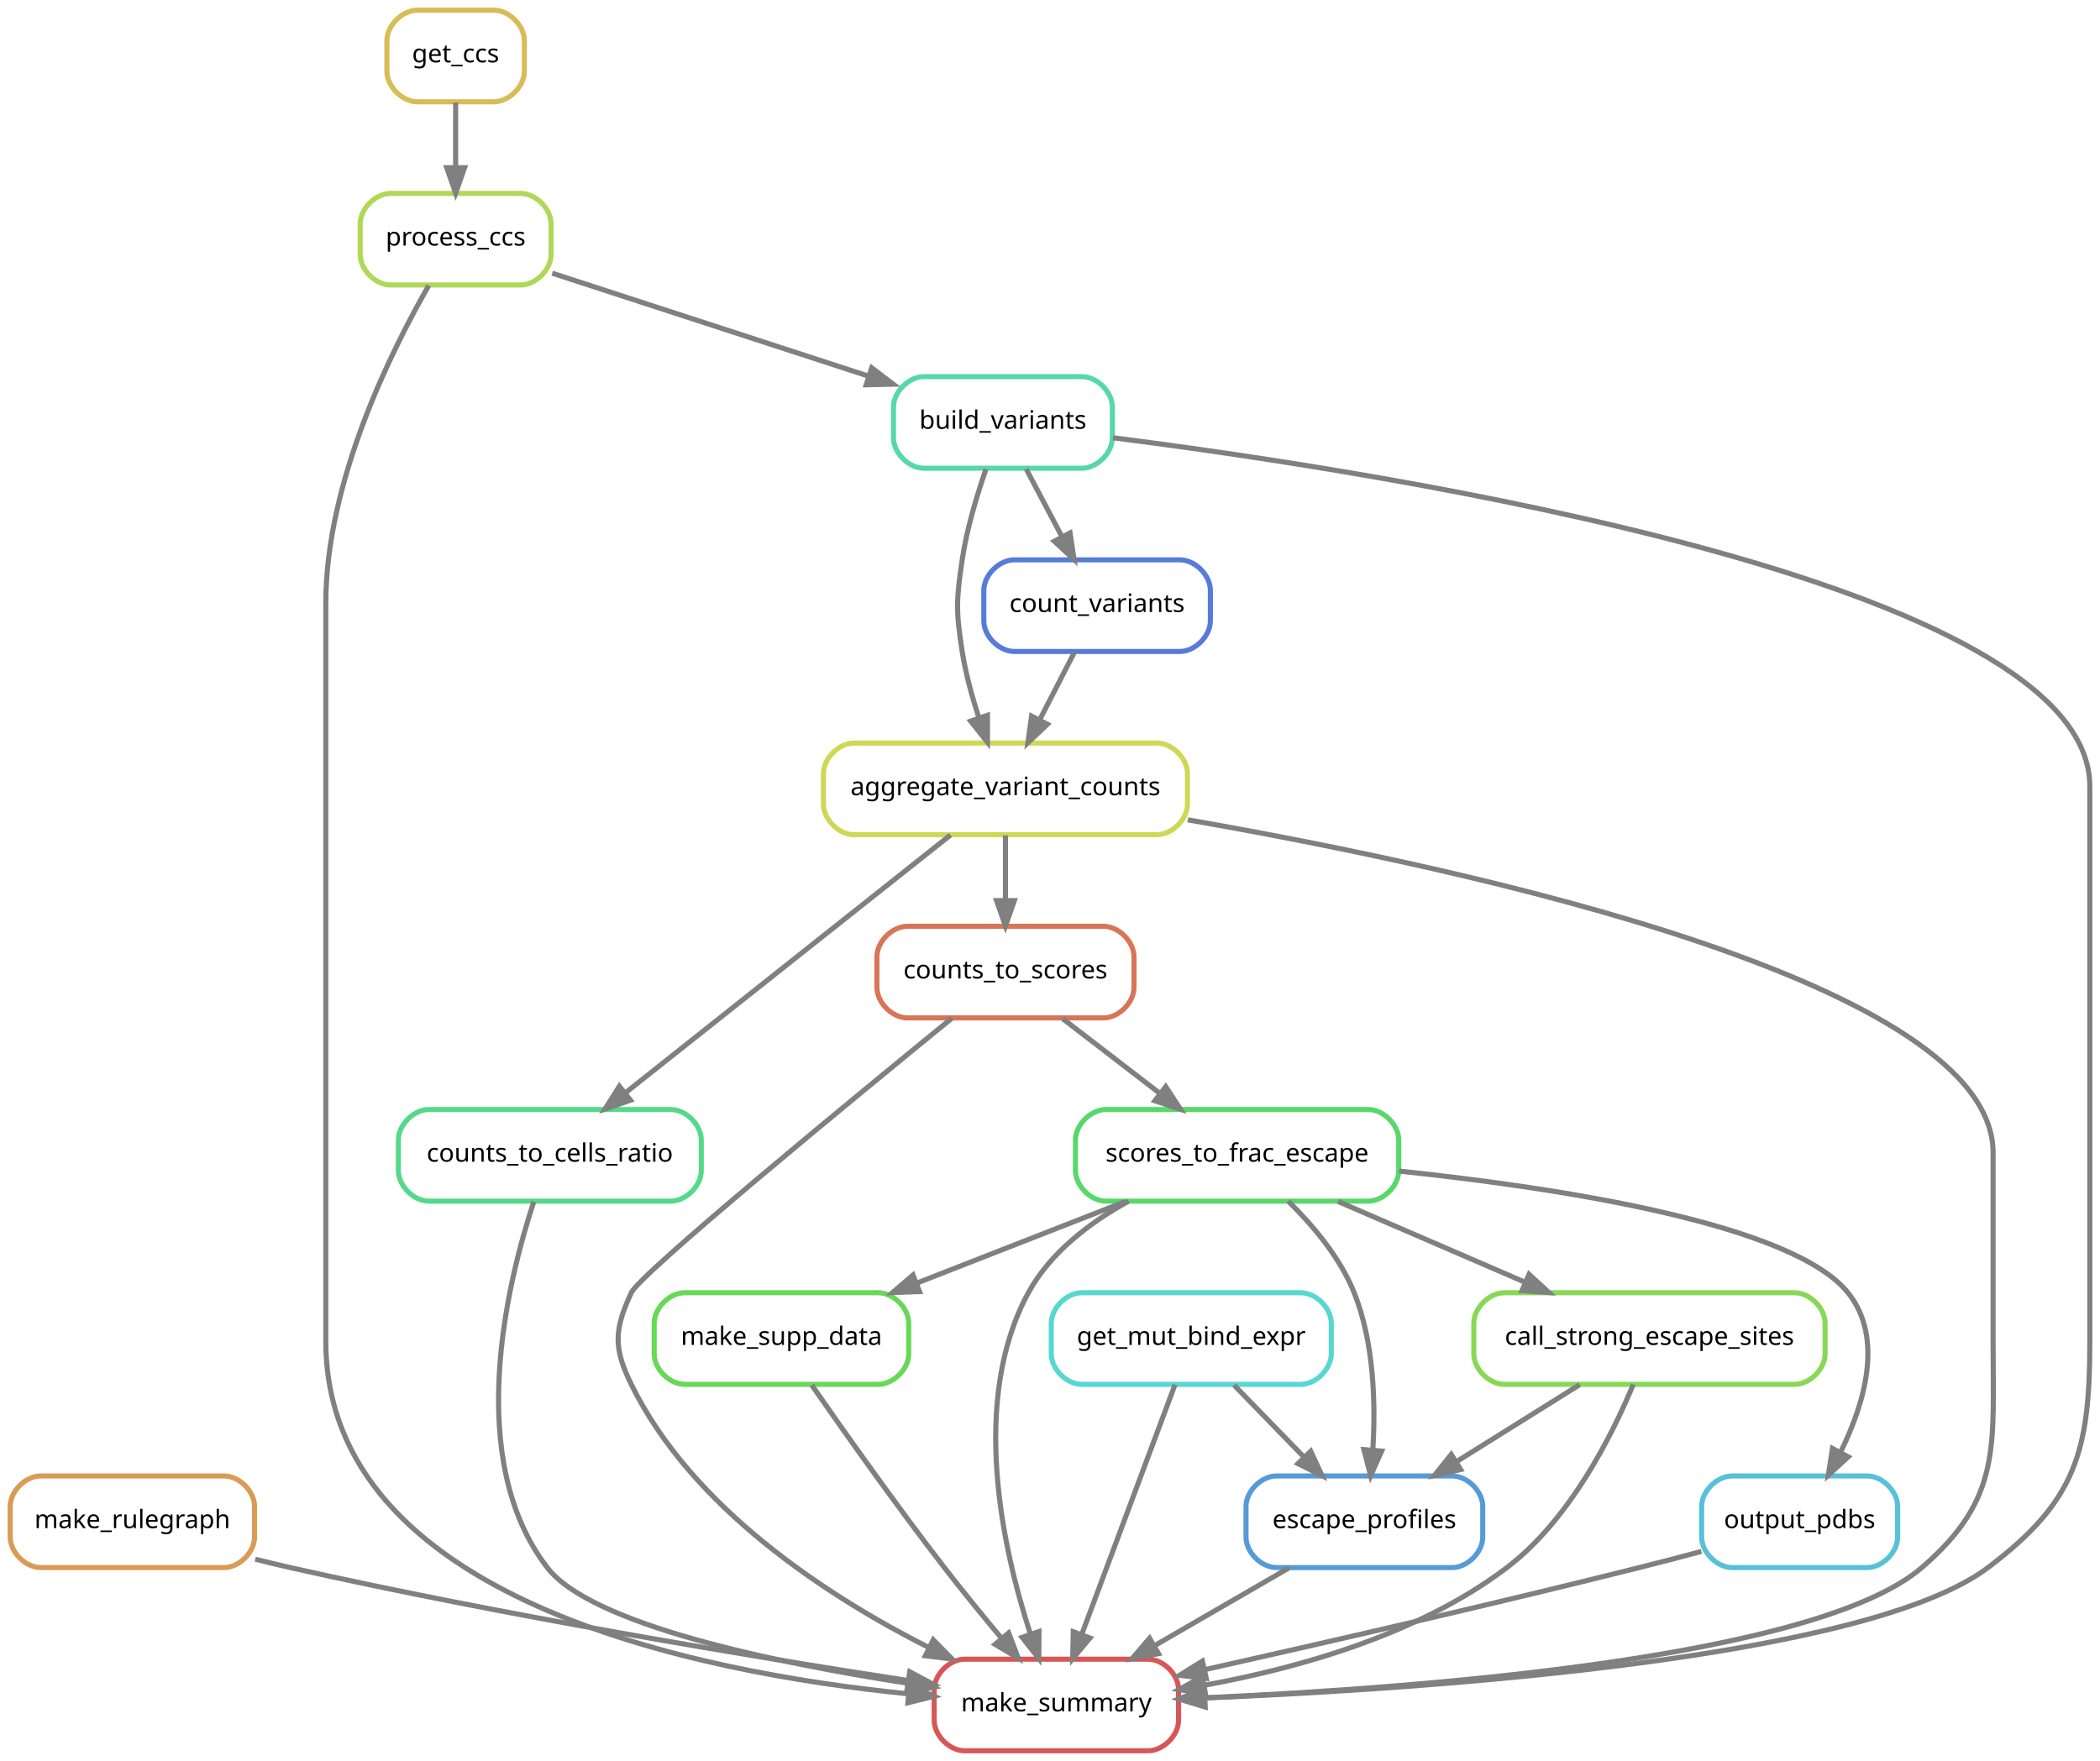
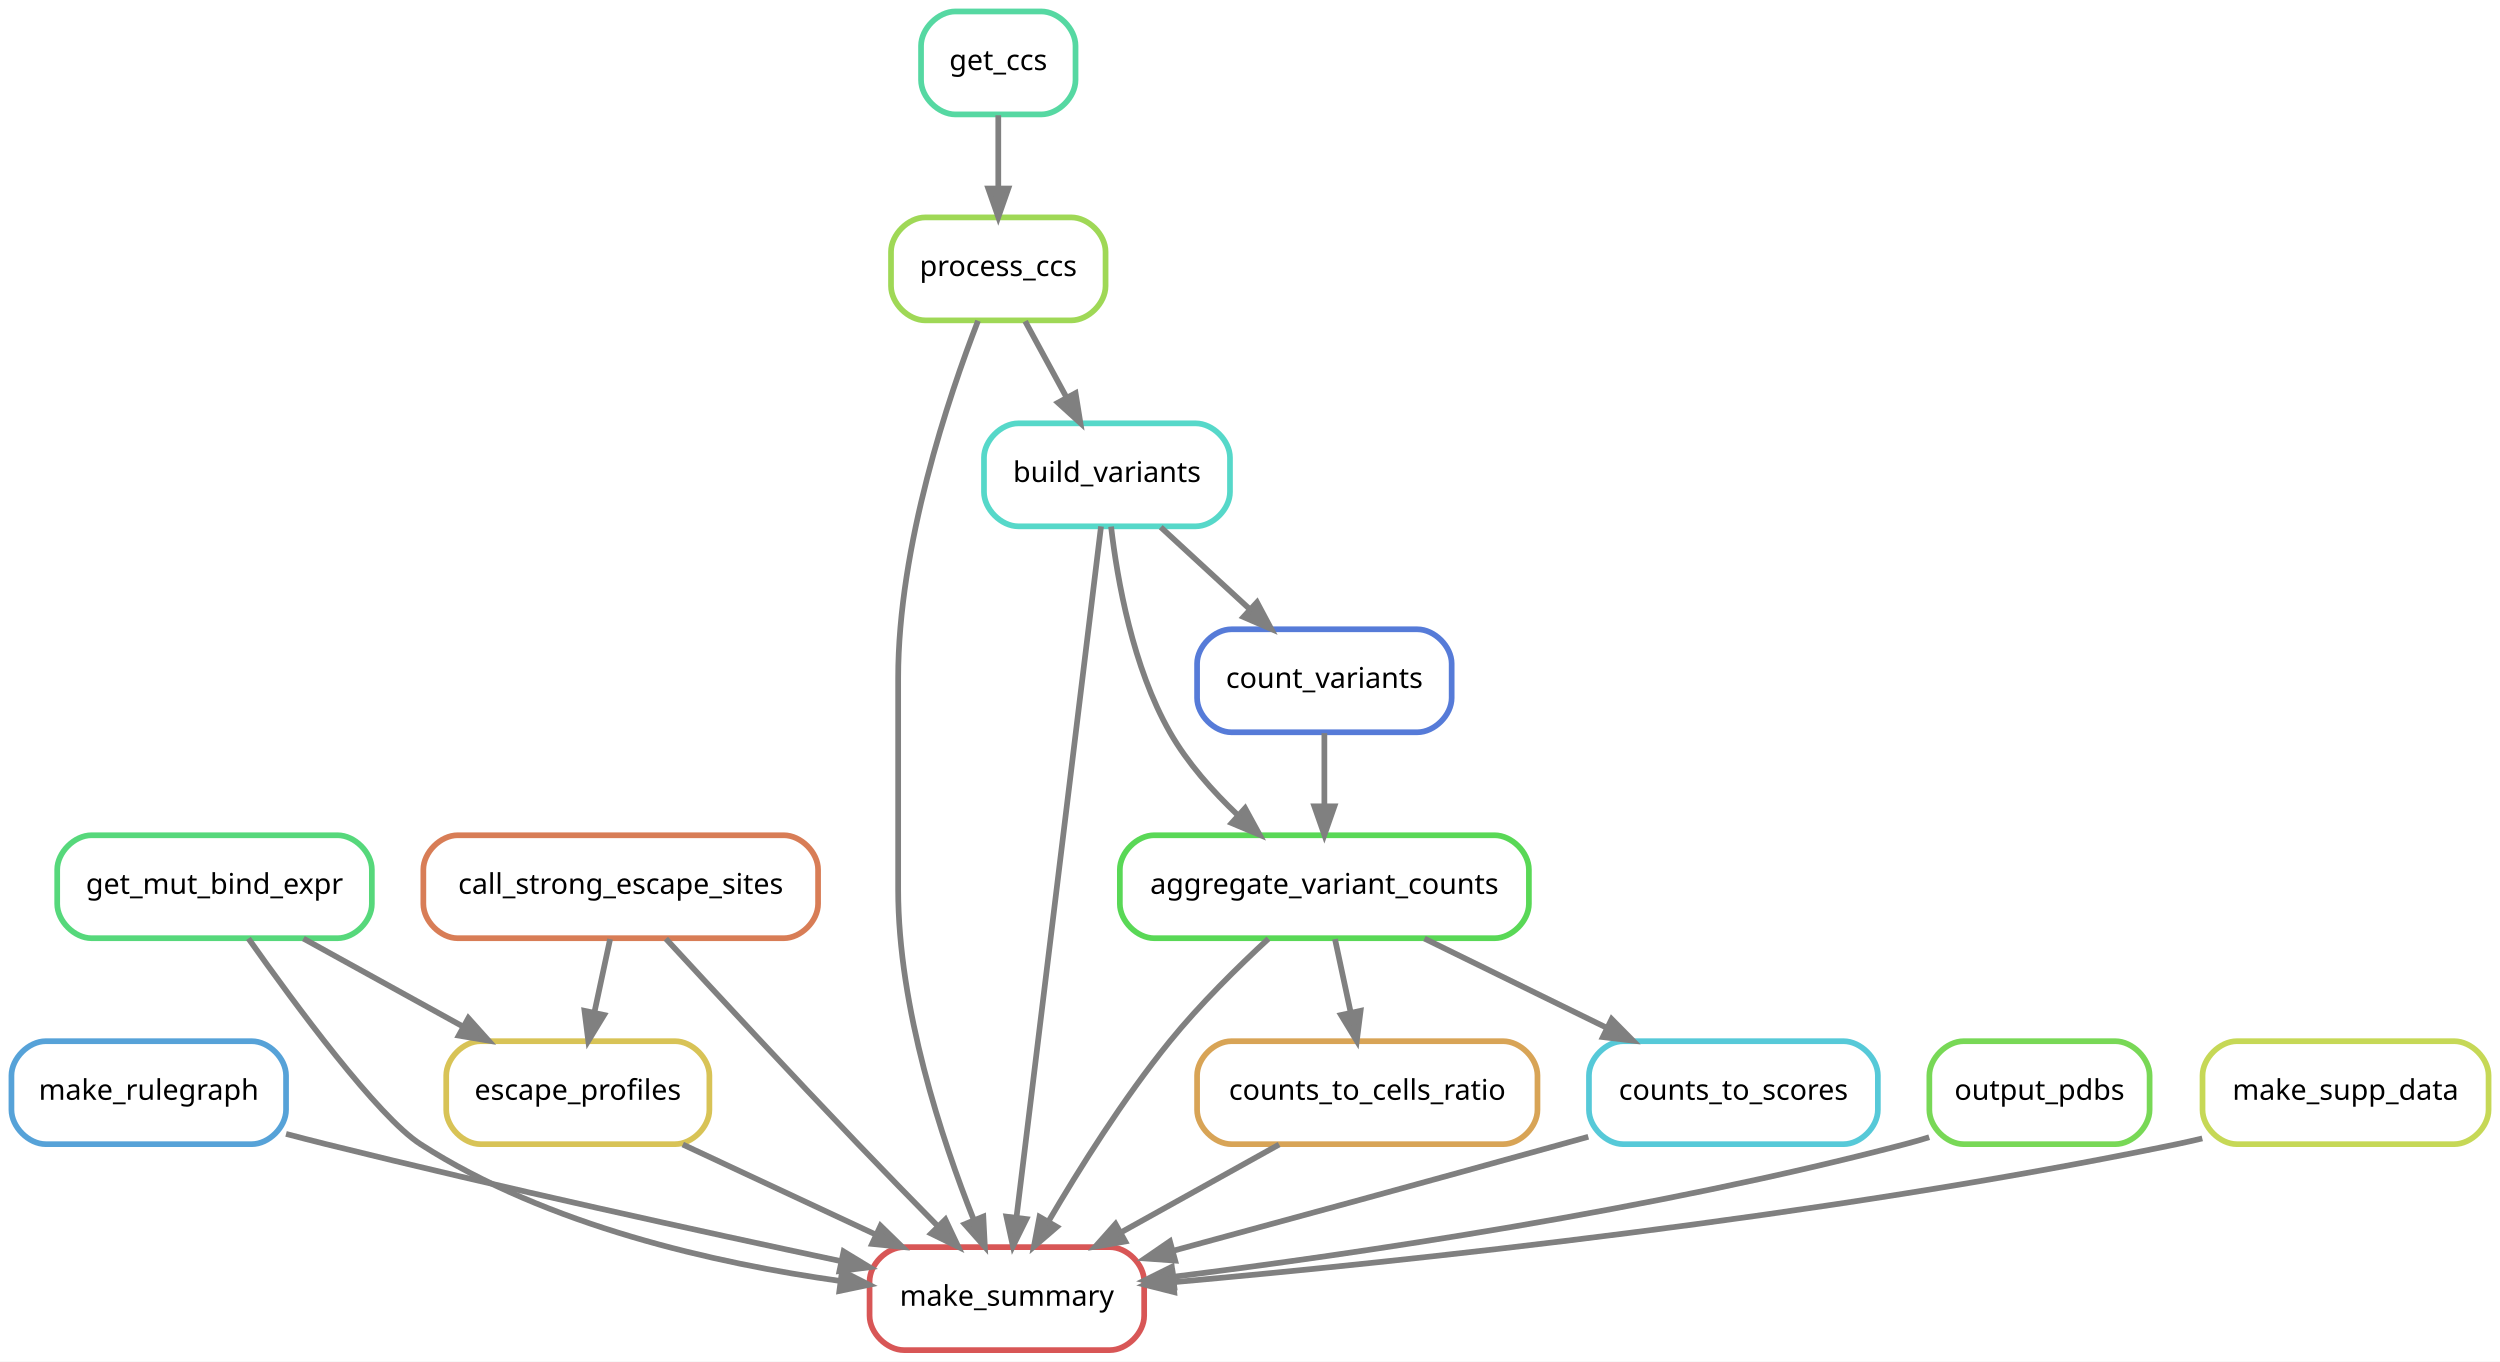
- <svg xmlns="http://www.w3.org/2000/svg" width="825pt" height="692pt" viewBox="0.00 0.00 825.00 692.00">
-   <g id="graph0" class="graph" transform="scale(1 1) rotate(0) translate(4 688)">
-     <polygon fill="white" stroke="transparent" points="-4,4 -4,-688 821,-688 821,4 -4,4" />
+ <svg xmlns="http://www.w3.org/2000/svg" width="874pt" height="476pt" viewBox="0.00 0.00 874.00 476.00">
+   <g id="graph0" class="graph" transform="scale(1 1) rotate(0) translate(4 472)">
+     <polygon fill="white" stroke="transparent" points="-4,4 -4,-472 870,-472 870,4 -4,4" />
    <g id="node1" class="node">
-       <path fill="none" stroke="#d85656" stroke-width="2" d="M447,-36C447,-36 375,-36 375,-36 369,-36 363,-30 363,-24 363,-24 363,-12 363,-12 363,-6 369,0 375,0 375,0 447,0 447,0 453,0 459,-6 459,-12 459,-12 459,-24 459,-24 459,-30 453,-36 447,-36" />
-       <text text-anchor="middle" x="411" y="-15.5" font-family="sans" font-size="10.00">make_summary</text>
+       <path fill="none" stroke="#d85656" stroke-width="2" d="M384,-36C384,-36 312,-36 312,-36 306,-36 300,-30 300,-24 300,-24 300,-12 300,-12 300,-6 306,0 312,0 312,0 384,0 384,0 390,0 396,-6 396,-12 396,-12 396,-24 396,-24 396,-30 390,-36 384,-36" />
+       <text text-anchor="middle" x="348" y="-15.5" font-family="sans" font-size="10.00">make_summary</text>
    </g>
    <g id="node2" class="node">
-       <path fill="none" stroke="#d89c56" stroke-width="2" d="M84,-108C84,-108 12,-108 12,-108 6,-108 0,-102 0,-96 0,-96 0,-84 0,-84 0,-78 6,-72 12,-72 12,-72 84,-72 84,-72 90,-72 96,-78 96,-84 96,-84 96,-96 96,-96 96,-102 90,-108 84,-108" />
+       <path fill="none" stroke="#56a2d8" stroke-width="2" d="M84,-108C84,-108 12,-108 12,-108 6,-108 0,-102 0,-96 0,-96 0,-84 0,-84 0,-78 6,-72 12,-72 12,-72 84,-72 84,-72 90,-72 96,-78 96,-84 96,-84 96,-96 96,-96 96,-102 90,-108 84,-108" />
      <text text-anchor="middle" x="48" y="-87.5" font-family="sans" font-size="10.00">make_rulegraph</text>
    </g>
-     <g id="edge2" class="edge">
-       <path fill="none" stroke="grey" stroke-width="2" d="M96.29,-75.29C100.91,-74.12 105.54,-73 110,-72 193.69,-53.2 291.7,-37.01 352.58,-27.63" />
-       <polygon fill="grey" stroke="grey" stroke-width="2" points="353.41,-31.05 362.76,-26.07 352.35,-24.13 353.41,-31.05" />
+     <g id="edge11" class="edge">
+       <path fill="none" stroke="grey" stroke-width="2" d="M96,-75.59C100.72,-74.35 105.45,-73.13 110,-72 171.18,-56.81 241.71,-41.36 290.02,-31.09" />
+       <polygon fill="grey" stroke="grey" stroke-width="2" points="290.92,-34.48 299.97,-28.98 289.47,-27.63 290.92,-34.48" />
    </g>
    <g id="node3" class="node">
-       <path fill="none" stroke="#56d8d0" stroke-width="2" d="M507,-180C507,-180 421,-180 421,-180 415,-180 409,-174 409,-168 409,-168 409,-156 409,-156 409,-150 415,-144 421,-144 421,-144 507,-144 507,-144 513,-144 519,-150 519,-156 519,-156 519,-168 519,-168 519,-174 513,-180 507,-180" />
-       <text text-anchor="middle" x="464" y="-159.5" font-family="sans" font-size="10.00">get_mut_bind_expr</text>
+       <path fill="none" stroke="#56d87b" stroke-width="2" d="M114,-180C114,-180 28,-180 28,-180 22,-180 16,-174 16,-168 16,-168 16,-156 16,-156 16,-150 22,-144 28,-144 28,-144 114,-144 114,-144 120,-144 126,-150 126,-156 126,-156 126,-168 126,-168 126,-174 120,-180 114,-180" />
+       <text text-anchor="middle" x="71" y="-159.5" font-family="sans" font-size="10.00">get_mut_bind_expr</text>
+     </g>
+     <g id="edge8" class="edge">
+       <path fill="none" stroke="grey" stroke-width="2" d="M82.84,-143.91C99.13,-120.86 128.13,-81.57 143,-72 187.36,-43.45 246.4,-30.26 289.72,-24.17" />
+       <polygon fill="grey" stroke="grey" stroke-width="2" points="290.37,-27.62 299.83,-22.84 289.45,-20.68 290.37,-27.62" />
+     </g>
+     <g id="node12" class="node">
+       <path fill="none" stroke="#d8c356" stroke-width="2" d="M232,-108C232,-108 164,-108 164,-108 158,-108 152,-102 152,-96 152,-96 152,-84 152,-84 152,-78 158,-72 164,-72 164,-72 232,-72 232,-72 238,-72 244,-78 244,-84 244,-84 244,-96 244,-96 244,-102 238,-108 232,-108" />
+       <text text-anchor="middle" x="198" y="-87.5" font-family="sans" font-size="10.00">escape_profiles</text>
+     </g>
+     <g id="edge20" class="edge">
+       <path fill="none" stroke="grey" stroke-width="2" d="M102.07,-143.88C118.83,-134.64 139.71,-123.13 157.7,-113.21" />
+       <polygon fill="grey" stroke="grey" stroke-width="2" points="159.74,-116.08 166.81,-108.19 156.37,-109.95 159.74,-116.08" />
+     </g>
+     <g id="node4" class="node">
+       <path fill="none" stroke="#9fd856" stroke-width="2" d="M370.5,-396C370.5,-396 319.5,-396 319.5,-396 313.5,-396 307.5,-390 307.5,-384 307.5,-384 307.5,-372 307.5,-372 307.5,-366 313.5,-360 319.5,-360 319.5,-360 370.5,-360 370.5,-360 376.5,-360 382.5,-366 382.5,-372 382.5,-372 382.5,-384 382.5,-384 382.5,-390 376.5,-396 370.5,-396" />
+       <text text-anchor="middle" x="345" y="-375.5" font-family="sans" font-size="10.00">process_ccs</text>
+     </g>
+     <g id="edge5" class="edge">
+       <path fill="none" stroke="grey" stroke-width="2" d="M337.92,-359.85C327.69,-333.49 310,-281.21 310,-235 310,-235 310,-235 310,-161 310,-119.63 325.23,-73.72 336.41,-45.61" />
+       <polygon fill="grey" stroke="grey" stroke-width="2" points="339.76,-46.67 340.31,-36.09 333.28,-44.02 339.76,-46.67" />
+     </g>
+     <g id="node6" class="node">
+       <path fill="none" stroke="#56d8c9" stroke-width="2" d="M414,-324C414,-324 352,-324 352,-324 346,-324 340,-318 340,-312 340,-312 340,-300 340,-300 340,-294 346,-288 352,-288 352,-288 414,-288 414,-288 420,-288 426,-294 426,-300 426,-300 426,-312 426,-312 426,-318 420,-324 414,-324" />
+       <text text-anchor="middle" x="383" y="-303.5" font-family="sans" font-size="10.00">build_variants</text>
+     </g>
+     <g id="edge13" class="edge">
+       <path fill="none" stroke="grey" stroke-width="2" d="M354.39,-359.7C358.76,-351.64 364.06,-341.89 368.9,-332.98" />
+       <polygon fill="grey" stroke="grey" stroke-width="2" points="372.02,-334.56 373.71,-324.1 365.87,-331.22 372.02,-334.56" />
+     </g>
+     <g id="node5" class="node">
+       <path fill="none" stroke="#56d8a2" stroke-width="2" d="M360,-468C360,-468 330,-468 330,-468 324,-468 318,-462 318,-456 318,-456 318,-444 318,-444 318,-438 324,-432 330,-432 330,-432 360,-432 360,-432 366,-432 372,-438 372,-444 372,-444 372,-456 372,-456 372,-462 366,-468 360,-468" />
+       <text text-anchor="middle" x="345" y="-447.5" font-family="sans" font-size="10.00">get_ccs</text>
+     </g>
+     <g id="edge12" class="edge">
+       <path fill="none" stroke="grey" stroke-width="2" d="M345,-431.7C345,-423.98 345,-414.71 345,-406.11" />
+       <polygon fill="grey" stroke="grey" stroke-width="2" points="348.5,-406.1 345,-396.1 341.5,-406.1 348.5,-406.1" />
    </g>
    <g id="edge9" class="edge">
-       <path fill="none" stroke="grey" stroke-width="2" d="M457.61,-143.87C448.49,-119.46 431.69,-74.43 420.94,-45.64" />
-       <polygon fill="grey" stroke="grey" stroke-width="2" points="424.19,-44.33 417.42,-36.19 417.63,-46.78 424.19,-44.33" />
+       <path fill="none" stroke="grey" stroke-width="2" d="M380.92,-287.97C375.07,-240.19 358.48,-104.62 351.34,-46.27" />
+       <polygon fill="grey" stroke="grey" stroke-width="2" points="354.81,-45.81 350.12,-36.31 347.86,-46.66 354.81,-45.81" />
+     </g>
+     <g id="node7" class="node">
+       <path fill="none" stroke="#59d856" stroke-width="2" d="M518.5,-180C518.5,-180 399.5,-180 399.5,-180 393.5,-180 387.5,-174 387.5,-168 387.5,-168 387.5,-156 387.5,-156 387.5,-150 393.5,-144 399.5,-144 399.5,-144 518.5,-144 518.5,-144 524.5,-144 530.5,-150 530.5,-156 530.5,-156 530.5,-168 530.5,-168 530.5,-174 524.5,-180 518.5,-180" />
+       <text text-anchor="middle" x="459" y="-159.5" font-family="sans" font-size="10.00">aggregate_variant_counts</text>
+     </g>
+     <g id="edge14" class="edge">
+       <path fill="none" stroke="grey" stroke-width="2" d="M384.43,-287.9C386.61,-269.19 391.98,-238.81 405,-216 411.09,-205.32 419.95,-195.37 428.73,-187.04" />
+       <polygon fill="grey" stroke="grey" stroke-width="2" points="431.28,-189.45 436.36,-180.15 426.59,-184.25 431.28,-189.45" />
+     </g>
+     <g id="node8" class="node">
+       <path fill="none" stroke="#567bd8" stroke-width="2" d="M491.5,-252C491.5,-252 426.5,-252 426.5,-252 420.5,-252 414.5,-246 414.5,-240 414.5,-240 414.5,-228 414.5,-228 414.5,-222 420.5,-216 426.5,-216 426.5,-216 491.5,-216 491.5,-216 497.5,-216 503.5,-222 503.5,-228 503.5,-228 503.5,-240 503.5,-240 503.5,-246 497.5,-252 491.5,-252" />
+       <text text-anchor="middle" x="459" y="-231.5" font-family="sans" font-size="10.00">count_variants</text>
+     </g>
+     <g id="edge16" class="edge">
+       <path fill="none" stroke="grey" stroke-width="2" d="M401.79,-287.7C411.17,-279.05 422.68,-268.45 432.91,-259.03" />
+       <polygon fill="grey" stroke="grey" stroke-width="2" points="435.45,-261.45 440.43,-252.1 430.7,-256.3 435.45,-261.45" />
+     </g>
+     <g id="edge7" class="edge">
+       <path fill="none" stroke="grey" stroke-width="2" d="M439.44,-143.82C428.68,-133.89 415.44,-120.85 405,-108 388.77,-88.02 373.21,-63.21 362.46,-44.86" />
+       <polygon fill="grey" stroke="grey" stroke-width="2" points="365.47,-43.08 357.44,-36.17 359.41,-46.58 365.47,-43.08" />
+     </g>
+     <g id="node9" class="node">
+       <path fill="none" stroke="#d8a456" stroke-width="2" d="M521.5,-108C521.5,-108 426.5,-108 426.5,-108 420.5,-108 414.5,-102 414.5,-96 414.5,-96 414.5,-84 414.5,-84 414.5,-78 420.5,-72 426.5,-72 426.5,-72 521.5,-72 521.5,-72 527.5,-72 533.5,-78 533.5,-84 533.5,-84 533.5,-96 533.5,-96 533.5,-102 527.5,-108 521.5,-108" />
+       <text text-anchor="middle" x="474" y="-87.5" font-family="sans" font-size="10.00">counts_to_cells_ratio</text>
+     </g>
+     <g id="edge17" class="edge">
+       <path fill="none" stroke="grey" stroke-width="2" d="M462.71,-143.7C464.36,-135.98 466.35,-126.71 468.19,-118.11" />
+       <polygon fill="grey" stroke="grey" stroke-width="2" points="471.66,-118.62 470.33,-108.1 464.82,-117.15 471.66,-118.62" />
+     </g>
+     <g id="node10" class="node">
+       <path fill="none" stroke="#56c9d8" stroke-width="2" d="M640.5,-108C640.5,-108 563.5,-108 563.5,-108 557.5,-108 551.5,-102 551.5,-96 551.5,-96 551.5,-84 551.5,-84 551.5,-78 557.5,-72 563.5,-72 563.5,-72 640.5,-72 640.5,-72 646.5,-72 652.5,-78 652.5,-84 652.5,-84 652.5,-96 652.5,-96 652.5,-102 646.5,-108 640.5,-108" />
+       <text text-anchor="middle" x="602" y="-87.5" font-family="sans" font-size="10.00">counts_to_scores</text>
+     </g>
+     <g id="edge18" class="edge">
+       <path fill="none" stroke="grey" stroke-width="2" d="M493.98,-143.88C513.2,-134.47 537.23,-122.71 557.74,-112.67" />
+       <polygon fill="grey" stroke="grey" stroke-width="2" points="559.44,-115.73 566.88,-108.19 556.36,-109.44 559.44,-115.73" />
+     </g>
+     <g id="edge15" class="edge">
+       <path fill="none" stroke="grey" stroke-width="2" d="M459,-215.7C459,-207.98 459,-198.71 459,-190.11" />
+       <polygon fill="grey" stroke="grey" stroke-width="2" points="462.5,-190.1 459,-180.1 455.5,-190.1 462.5,-190.1" />
+     </g>
+     <g id="edge2" class="edge">
+       <path fill="none" stroke="grey" stroke-width="2" d="M443.18,-71.88C426.55,-62.64 405.84,-51.13 387.98,-41.21" />
+       <polygon fill="grey" stroke="grey" stroke-width="2" points="389.38,-37.99 378.94,-36.19 385.98,-44.11 389.38,-37.99" />
+     </g>
+     <g id="edge10" class="edge">
+       <path fill="none" stroke="grey" stroke-width="2" d="M551.27,-74.59C548.13,-73.71 545.02,-72.84 542,-72 496.46,-59.33 444.82,-45.23 406.27,-34.77" />
+       <polygon fill="grey" stroke="grey" stroke-width="2" points="406.84,-31.29 396.27,-32.05 405,-38.05 406.84,-31.29" />
+     </g>
+     <g id="node11" class="node">
+       <path fill="none" stroke="#d87d56" stroke-width="2" d="M270,-180C270,-180 156,-180 156,-180 150,-180 144,-174 144,-168 144,-168 144,-156 144,-156 144,-150 150,-144 156,-144 156,-144 270,-144 270,-144 276,-144 282,-150 282,-156 282,-156 282,-168 282,-168 282,-174 276,-180 270,-180" />
+       <text text-anchor="middle" x="213" y="-159.5" font-family="sans" font-size="10.00">call_strong_escape_sites</text>
+     </g>
+     <g id="edge1" class="edge">
+       <path fill="none" stroke="grey" stroke-width="2" d="M228.78,-143.82C245.39,-125.8 272.34,-96.73 296,-72 305.05,-62.54 315.1,-52.24 323.94,-43.26" />
+       <polygon fill="grey" stroke="grey" stroke-width="2" points="326.5,-45.66 331.03,-36.08 321.51,-40.74 326.5,-45.66" />
+     </g>
+     <g id="edge19" class="edge">
+       <path fill="none" stroke="grey" stroke-width="2" d="M209.29,-143.7C207.64,-135.98 205.65,-126.71 203.81,-118.11" />
+       <polygon fill="grey" stroke="grey" stroke-width="2" points="207.18,-117.15 201.67,-108.1 200.34,-118.62 207.18,-117.15" />
+     </g>
+     <g id="edge3" class="edge">
+       <path fill="none" stroke="grey" stroke-width="2" d="M234.69,-71.88C255.02,-62.39 280.47,-50.51 302.1,-40.42" />
+       <polygon fill="grey" stroke="grey" stroke-width="2" points="303.84,-43.47 311.43,-36.07 300.88,-37.13 303.84,-43.47" />
    </g>
    <g id="node13" class="node">
-       <path fill="none" stroke="#569ad8" stroke-width="2" d="M566.5,-108C566.5,-108 497.5,-108 497.5,-108 491.5,-108 485.5,-102 485.5,-96 485.5,-96 485.5,-84 485.5,-84 485.5,-78 491.5,-72 497.5,-72 497.5,-72 566.5,-72 566.5,-72 572.5,-72 578.5,-78 578.5,-84 578.5,-84 578.5,-96 578.5,-96 578.5,-102 572.5,-108 566.5,-108" />
-       <text text-anchor="middle" x="532" y="-87.5" font-family="sans" font-size="10.00">escape_profiles</text>
+       <path fill="none" stroke="#78d856" stroke-width="2" d="M735.5,-108C735.5,-108 682.5,-108 682.5,-108 676.5,-108 670.5,-102 670.5,-96 670.5,-96 670.5,-84 670.5,-84 670.5,-78 676.5,-72 682.5,-72 682.5,-72 735.5,-72 735.5,-72 741.5,-72 747.5,-78 747.5,-84 747.5,-84 747.5,-96 747.5,-96 747.5,-102 741.5,-108 735.5,-108" />
+       <text text-anchor="middle" x="709" y="-87.5" font-family="sans" font-size="10.00">output_pdbs</text>
    </g>
-     <g id="edge23" class="edge">
-       <path fill="none" stroke="grey" stroke-width="2" d="M480.81,-143.7C489.13,-135.14 499.31,-124.66 508.39,-115.3" />
-       <polygon fill="grey" stroke="grey" stroke-width="2" points="510.93,-117.72 515.38,-108.1 505.91,-112.84 510.93,-117.72" />
+     <g id="edge6" class="edge">
+       <path fill="none" stroke="grey" stroke-width="2" d="M670.45,-74.43C667.61,-73.55 664.77,-72.73 662,-72 574.25,-48.93 469.97,-33.65 406.41,-25.66" />
+       <polygon fill="grey" stroke="grey" stroke-width="2" points="406.53,-22.15 396.18,-24.4 405.67,-29.1 406.53,-22.15" />
    </g>
-     <g id="node4" class="node">
-       <path fill="none" stroke="#afd856" stroke-width="2" d="M200.5,-612C200.5,-612 149.5,-612 149.5,-612 143.5,-612 137.5,-606 137.5,-600 137.5,-600 137.5,-588 137.5,-588 137.5,-582 143.5,-576 149.5,-576 149.5,-576 200.5,-576 200.5,-576 206.5,-576 212.5,-582 212.5,-588 212.5,-588 212.5,-600 212.5,-600 212.5,-606 206.5,-612 200.5,-612" />
-       <text text-anchor="middle" x="175" y="-591.5" font-family="sans" font-size="10.00">process_ccs</text>
+     <g id="node14" class="node">
+       <path fill="none" stroke="#c6d856" stroke-width="2" d="M854,-108C854,-108 778,-108 778,-108 772,-108 766,-102 766,-96 766,-96 766,-84 766,-84 766,-78 772,-72 778,-72 778,-72 854,-72 854,-72 860,-72 866,-78 866,-84 866,-84 866,-96 866,-96 866,-102 860,-108 854,-108" />
+       <text text-anchor="middle" x="816" y="-87.5" font-family="sans" font-size="10.00">make_supp_data</text>
    </g>
    <g id="edge4" class="edge">
-       <path fill="none" stroke="grey" stroke-width="2" d="M164.43,-575.79C149.49,-549.77 124,-498.41 124,-451 124,-451 124,-451 124,-161 124,-59.87 268.92,-30.76 352.8,-22.39" />
-       <polygon fill="grey" stroke="grey" stroke-width="2" points="353.33,-25.85 362.96,-21.44 352.68,-18.88 353.33,-25.85" />
-     </g>
-     <g id="node6" class="node">
-       <path fill="none" stroke="#56d8a9" stroke-width="2" d="M421,-540C421,-540 359,-540 359,-540 353,-540 347,-534 347,-528 347,-528 347,-516 347,-516 347,-510 353,-504 359,-504 359,-504 421,-504 421,-504 427,-504 433,-510 433,-516 433,-516 433,-528 433,-528 433,-534 427,-540 421,-540" />
-       <text text-anchor="middle" x="390" y="-519.5" font-family="sans" font-size="10.00">build_variants</text>
-     </g>
-     <g id="edge14" class="edge">
-       <path fill="none" stroke="grey" stroke-width="2" d="M212.94,-580.65C247.36,-569.44 298.44,-552.81 336.91,-540.29" />
-       <polygon fill="grey" stroke="grey" stroke-width="2" points="338.47,-543.46 346.9,-537.03 336.3,-536.8 338.47,-543.46" />
-     </g>
-     <g id="node5" class="node">
-       <path fill="none" stroke="#d8bc56" stroke-width="2" d="M190,-684C190,-684 160,-684 160,-684 154,-684 148,-678 148,-672 148,-672 148,-660 148,-660 148,-654 154,-648 160,-648 160,-648 190,-648 190,-648 196,-648 202,-654 202,-660 202,-660 202,-672 202,-672 202,-678 196,-684 190,-684" />
-       <text text-anchor="middle" x="175" y="-663.5" font-family="sans" font-size="10.00">get_ccs</text>
-     </g>
-     <g id="edge13" class="edge">
-       <path fill="none" stroke="grey" stroke-width="2" d="M175,-647.7C175,-639.98 175,-630.71 175,-622.11" />
-       <polygon fill="grey" stroke="grey" stroke-width="2" points="178.5,-622.1 175,-612.1 171.5,-622.1 178.5,-622.1" />
-     </g>
-     <g id="edge6" class="edge">
-       <path fill="none" stroke="grey" stroke-width="2" d="M433.29,-515.97C541.85,-502.17 817,-459.27 817,-379 817,-379 817,-379 817,-161 817,-117.63 811.63,-98.11 777,-72 729.68,-36.31 560.23,-24.53 469.44,-20.74" />
-       <polygon fill="grey" stroke="grey" stroke-width="2" points="469.43,-17.24 459.3,-20.34 469.16,-24.23 469.43,-17.24" />
-     </g>
-     <g id="node7" class="node">
-       <path fill="none" stroke="#ced856" stroke-width="2" d="M450.5,-396C450.5,-396 331.5,-396 331.5,-396 325.5,-396 319.5,-390 319.5,-384 319.5,-384 319.5,-372 319.5,-372 319.5,-366 325.5,-360 331.5,-360 331.5,-360 450.5,-360 450.5,-360 456.5,-360 462.5,-366 462.5,-372 462.5,-372 462.5,-384 462.5,-384 462.5,-390 456.5,-396 450.5,-396" />
-       <text text-anchor="middle" x="391" y="-375.5" font-family="sans" font-size="10.00">aggregate_variant_counts</text>
-     </g>
-     <g id="edge15" class="edge">
-       <path fill="none" stroke="grey" stroke-width="2" d="M383.35,-503.63C379.8,-493.42 375.8,-480.17 374,-468 371.66,-452.17 371.53,-447.81 374,-432 375.36,-423.31 377.9,-414.1 380.61,-405.84" />
-       <polygon fill="grey" stroke="grey" stroke-width="2" points="383.94,-406.93 383.93,-396.33 377.33,-404.62 383.94,-406.93" />
-     </g>
-     <g id="node8" class="node">
-       <path fill="none" stroke="#567bd8" stroke-width="2" d="M459.5,-468C459.5,-468 394.5,-468 394.5,-468 388.5,-468 382.5,-462 382.5,-456 382.5,-456 382.5,-444 382.5,-444 382.5,-438 388.5,-432 394.5,-432 394.5,-432 459.5,-432 459.5,-432 465.5,-432 471.5,-438 471.5,-444 471.5,-444 471.5,-456 471.5,-456 471.5,-462 465.5,-468 459.5,-468" />
-       <text text-anchor="middle" x="427" y="-447.5" font-family="sans" font-size="10.00">count_variants</text>
-     </g>
-     <g id="edge17" class="edge">
-       <path fill="none" stroke="grey" stroke-width="2" d="M399.15,-503.7C403.4,-495.64 408.56,-485.89 413.27,-476.98" />
-       <polygon fill="grey" stroke="grey" stroke-width="2" points="416.38,-478.58 417.96,-468.1 410.19,-475.31 416.38,-478.58" />
-     </g>
-     <g id="edge3" class="edge">
-       <path fill="none" stroke="grey" stroke-width="2" d="M462.62,-365.84C574.73,-346.32 779,-301.62 779,-235 779,-235 779,-235 779,-161 779,-119.53 782.44,-99.04 751,-72 709.76,-36.53 555.16,-24.71 469.33,-20.83" />
-       <polygon fill="grey" stroke="grey" stroke-width="2" points="469.36,-17.33 459.22,-20.4 469.06,-24.32 469.36,-17.33" />
-     </g>
-     <g id="node9" class="node">
-       <path fill="none" stroke="#56d88a" stroke-width="2" d="M259.5,-252C259.5,-252 164.5,-252 164.5,-252 158.5,-252 152.5,-246 152.5,-240 152.5,-240 152.5,-228 152.5,-228 152.5,-222 158.5,-216 164.5,-216 164.5,-216 259.5,-216 259.5,-216 265.5,-216 271.5,-222 271.5,-228 271.5,-228 271.5,-240 271.5,-240 271.5,-246 265.5,-252 259.5,-252" />
-       <text text-anchor="middle" x="212" y="-231.5" font-family="sans" font-size="10.00">counts_to_cells_ratio</text>
-     </g>
-     <g id="edge18" class="edge">
-       <path fill="none" stroke="grey" stroke-width="2" d="M369.41,-359.87C337.56,-334.6 277.87,-287.25 241.85,-258.68" />
-       <polygon fill="grey" stroke="grey" stroke-width="2" points="243.68,-255.66 233.67,-252.19 239.33,-261.15 243.68,-255.66" />
-     </g>
-     <g id="node10" class="node">
-       <path fill="none" stroke="#d87556" stroke-width="2" d="M429.5,-324C429.5,-324 352.5,-324 352.5,-324 346.5,-324 340.5,-318 340.5,-312 340.5,-312 340.5,-300 340.5,-300 340.5,-294 346.5,-288 352.5,-288 352.5,-288 429.5,-288 429.5,-288 435.5,-288 441.5,-294 441.5,-300 441.5,-300 441.5,-312 441.5,-312 441.5,-318 435.5,-324 429.5,-324" />
-       <text text-anchor="middle" x="391" y="-303.5" font-family="sans" font-size="10.00">counts_to_scores</text>
-     </g>
-     <g id="edge19" class="edge">
-       <path fill="none" stroke="grey" stroke-width="2" d="M391,-359.7C391,-351.98 391,-342.71 391,-334.11" />
-       <polygon fill="grey" stroke="grey" stroke-width="2" points="394.5,-334.1 391,-324.1 387.5,-334.1 394.5,-334.1" />
-     </g>
-     <g id="edge16" class="edge">
-       <path fill="none" stroke="grey" stroke-width="2" d="M418.1,-431.7C414,-423.73 409.05,-414.1 404.51,-405.26" />
-       <polygon fill="grey" stroke="grey" stroke-width="2" points="407.48,-403.4 399.8,-396.1 401.26,-406.6 407.48,-403.4" />
-     </g>
-     <g id="edge8" class="edge">
-       <path fill="none" stroke="grey" stroke-width="2" d="M205.71,-215.82C195.2,-183.83 178.27,-114.53 211,-72 228.29,-49.53 300.28,-34.63 352.95,-26.49" />
-       <polygon fill="grey" stroke="grey" stroke-width="2" points="353.5,-29.95 362.87,-25.01 352.46,-23.03 353.5,-29.95" />
-     </g>
-     <g id="edge1" class="edge">
-       <path fill="none" stroke="grey" stroke-width="2" d="M369.91,-287.85C330.07,-255.36 247.41,-187.37 244,-180 237.29,-165.48 236.95,-158.37 244,-144 267.89,-95.28 321.02,-60.77 360.98,-40.53" />
-       <polygon fill="grey" stroke="grey" stroke-width="2" points="362.64,-43.62 370.06,-36.06 359.54,-37.34 362.64,-43.62" />
-     </g>
-     <g id="node11" class="node">
-       <path fill="none" stroke="#56d86b" stroke-width="2" d="M533.5,-252C533.5,-252 430.5,-252 430.5,-252 424.5,-252 418.5,-246 418.5,-240 418.5,-240 418.5,-228 418.5,-228 418.5,-222 424.5,-216 430.5,-216 430.5,-216 533.5,-216 533.5,-216 539.5,-216 545.5,-222 545.5,-228 545.5,-228 545.5,-240 545.5,-240 545.5,-246 539.5,-252 533.5,-252" />
-       <text text-anchor="middle" x="482" y="-231.5" font-family="sans" font-size="10.00">scores_to_frac_escape</text>
-     </g>
-     <g id="edge20" class="edge">
-       <path fill="none" stroke="grey" stroke-width="2" d="M413.49,-287.7C424.96,-278.88 439.06,-268.03 451.48,-258.47" />
-       <polygon fill="grey" stroke="grey" stroke-width="2" points="453.97,-260.98 459.76,-252.1 449.7,-255.43 453.97,-260.98" />
-     </g>
-     <g id="edge7" class="edge">
-       <path fill="none" stroke="grey" stroke-width="2" d="M439.38,-215.99C424.13,-207.58 408.59,-195.78 400,-180 376.94,-137.63 389.87,-79.42 400.82,-45.85" />
-       <polygon fill="grey" stroke="grey" stroke-width="2" points="404.17,-46.86 404.11,-36.26 397.55,-44.58 404.17,-46.86" />
-     </g>
-     <g id="node12" class="node">
-       <path fill="none" stroke="#88d856" stroke-width="2" d="M701,-180C701,-180 587,-180 587,-180 581,-180 575,-174 575,-168 575,-168 575,-156 575,-156 575,-150 581,-144 587,-144 587,-144 701,-144 701,-144 707,-144 713,-150 713,-156 713,-156 713,-168 713,-168 713,-174 707,-180 701,-180" />
-       <text text-anchor="middle" x="644" y="-159.5" font-family="sans" font-size="10.00">call_strong_escape_sites</text>
-     </g>
-     <g id="edge21" class="edge">
-       <path fill="none" stroke="grey" stroke-width="2" d="M521.63,-215.88C543.78,-206.31 571.56,-194.3 595.06,-184.15" />
-       <polygon fill="grey" stroke="grey" stroke-width="2" points="596.71,-187.25 604.5,-180.07 593.93,-180.82 596.71,-187.25" />
-     </g>
-     <g id="edge22" class="edge">
-       <path fill="none" stroke="grey" stroke-width="2" d="M502.09,-215.98C511.78,-206.49 522.49,-193.8 528,-180 535.83,-160.4 536.45,-136.41 535.32,-118.28" />
-       <polygon fill="grey" stroke="grey" stroke-width="2" points="538.79,-117.77 534.47,-108.09 531.81,-118.35 538.79,-117.77" />
-     </g>
-     <g id="node14" class="node">
-       <path fill="none" stroke="#56c1d8" stroke-width="2" d="M729.5,-108C729.5,-108 676.5,-108 676.5,-108 670.5,-108 664.5,-102 664.5,-96 664.5,-96 664.5,-84 664.5,-84 664.5,-78 670.5,-72 676.5,-72 676.5,-72 729.5,-72 729.5,-72 735.5,-72 741.5,-78 741.5,-84 741.5,-84 741.5,-96 741.5,-96 741.5,-102 735.5,-108 729.5,-108" />
-       <text text-anchor="middle" x="703" y="-87.5" font-family="sans" font-size="10.00">output_pdbs</text>
-     </g>
-     <g id="edge25" class="edge">
-       <path fill="none" stroke="grey" stroke-width="2" d="M545.68,-227.8C609.16,-221.14 700.25,-207.07 722,-180 736.2,-162.32 728.51,-136.49 719.01,-117.21" />
-       <polygon fill="grey" stroke="grey" stroke-width="2" points="722.07,-115.52 714.28,-108.33 715.89,-118.81 722.07,-115.52" />
-     </g>
-     <g id="node15" class="node">
-       <path fill="none" stroke="#68d856" stroke-width="2" d="M341,-180C341,-180 265,-180 265,-180 259,-180 253,-174 253,-168 253,-168 253,-156 253,-156 253,-150 259,-144 265,-144 265,-144 341,-144 341,-144 347,-144 353,-150 353,-156 353,-156 353,-168 353,-168 353,-174 347,-180 341,-180" />
-       <text text-anchor="middle" x="303" y="-159.5" font-family="sans" font-size="10.00">make_supp_data</text>
-     </g>
-     <g id="edge26" class="edge">
-       <path fill="none" stroke="grey" stroke-width="2" d="M438.21,-215.88C413.42,-206.18 382.22,-193.98 356.04,-183.74" />
-       <polygon fill="grey" stroke="grey" stroke-width="2" points="357.23,-180.45 346.65,-180.07 354.68,-186.97 357.23,-180.45" />
-     </g>
-     <g id="edge5" class="edge">
-       <path fill="none" stroke="grey" stroke-width="2" d="M637.65,-143.98C629.29,-123.87 612.71,-90.78 588,-72 553.57,-45.83 506.31,-32.52 469.29,-25.79" />
-       <polygon fill="grey" stroke="grey" stroke-width="2" points="469.58,-22.29 459.14,-24.06 468.41,-29.19 469.58,-22.29" />
-     </g>
-     <g id="edge24" class="edge">
-       <path fill="none" stroke="grey" stroke-width="2" d="M616.6,-143.88C602.09,-134.81 584.08,-123.55 568.41,-113.76" />
-       <polygon fill="grey" stroke="grey" stroke-width="2" points="569.84,-110.52 559.5,-108.19 566.13,-116.46 569.84,-110.52" />
-     </g>
-     <g id="edge12" class="edge">
-       <path fill="none" stroke="grey" stroke-width="2" d="M502.4,-71.88C486.43,-62.64 466.54,-51.13 449.39,-41.21" />
-       <polygon fill="grey" stroke="grey" stroke-width="2" points="451.12,-38.17 440.71,-36.19 447.62,-44.23 451.12,-38.17" />
-     </g>
-     <g id="edge11" class="edge">
-       <path fill="none" stroke="grey" stroke-width="2" d="M664.41,-78.35C656.36,-76.19 647.91,-73.98 640,-72 582.1,-57.49 515.61,-42.26 469.24,-31.87" />
-       <polygon fill="grey" stroke="grey" stroke-width="2" points="469.89,-28.43 459.37,-29.66 468.37,-35.26 469.89,-28.43" />
-     </g>
-     <g id="edge10" class="edge">
-       <path fill="none" stroke="grey" stroke-width="2" d="M314.92,-143.68C327.52,-125.55 348.14,-96.39 367,-72 374.1,-62.82 382.13,-52.99 389.38,-44.32" />
-       <polygon fill="grey" stroke="grey" stroke-width="2" points="392.26,-46.32 396.02,-36.42 386.91,-41.82 392.26,-46.32" />
+       <path fill="none" stroke="grey" stroke-width="2" d="M765.92,-74.01C762.91,-73.28 759.92,-72.61 757,-72 633.55,-46.37 486.41,-30.92 406.59,-23.78" />
+       <polygon fill="grey" stroke="grey" stroke-width="2" points="406.52,-20.26 396.25,-22.86 405.9,-27.23 406.52,-20.26" />
    </g>
  </g>
</svg>
